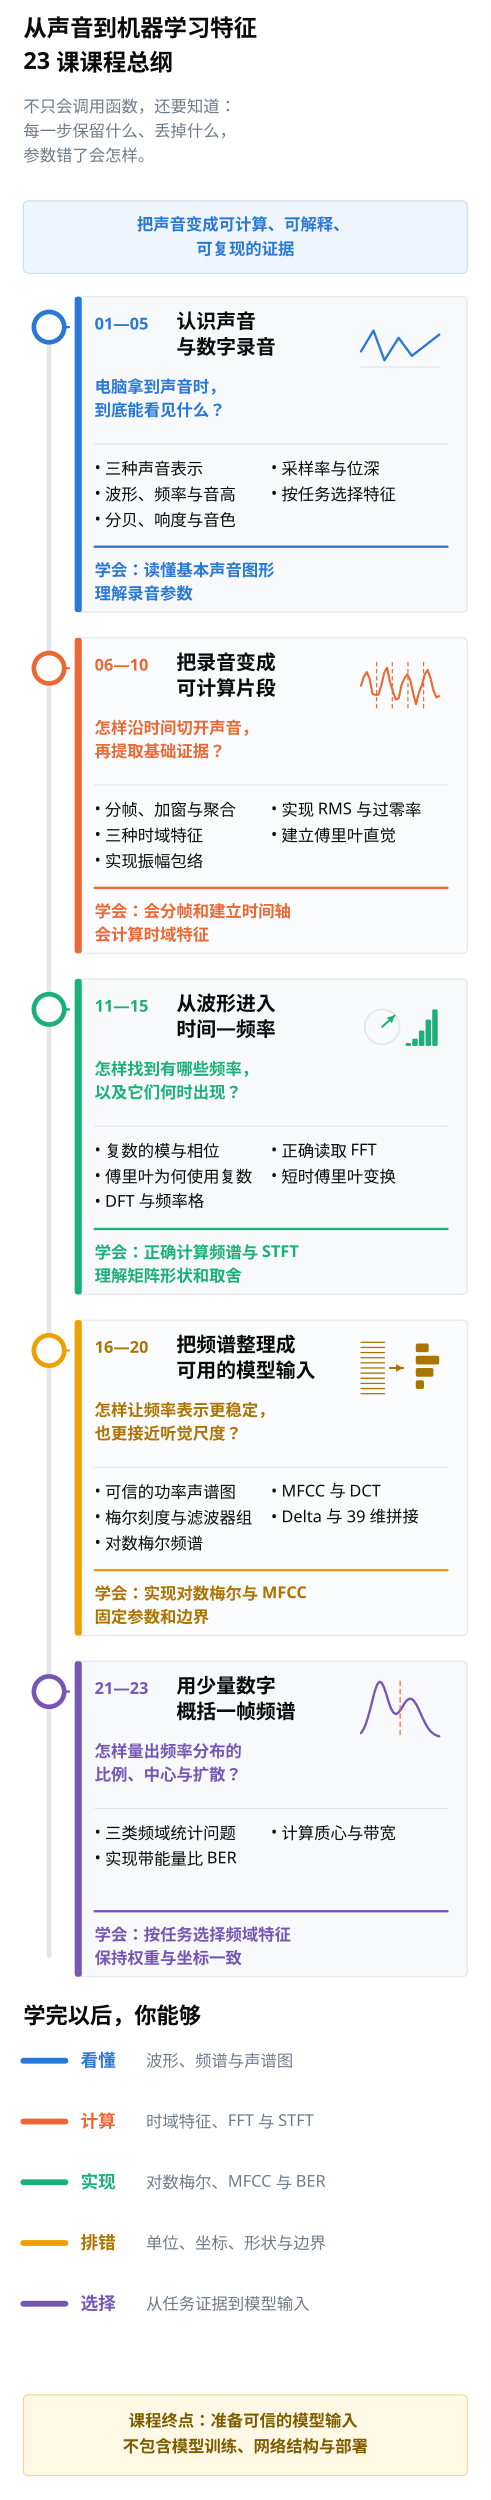
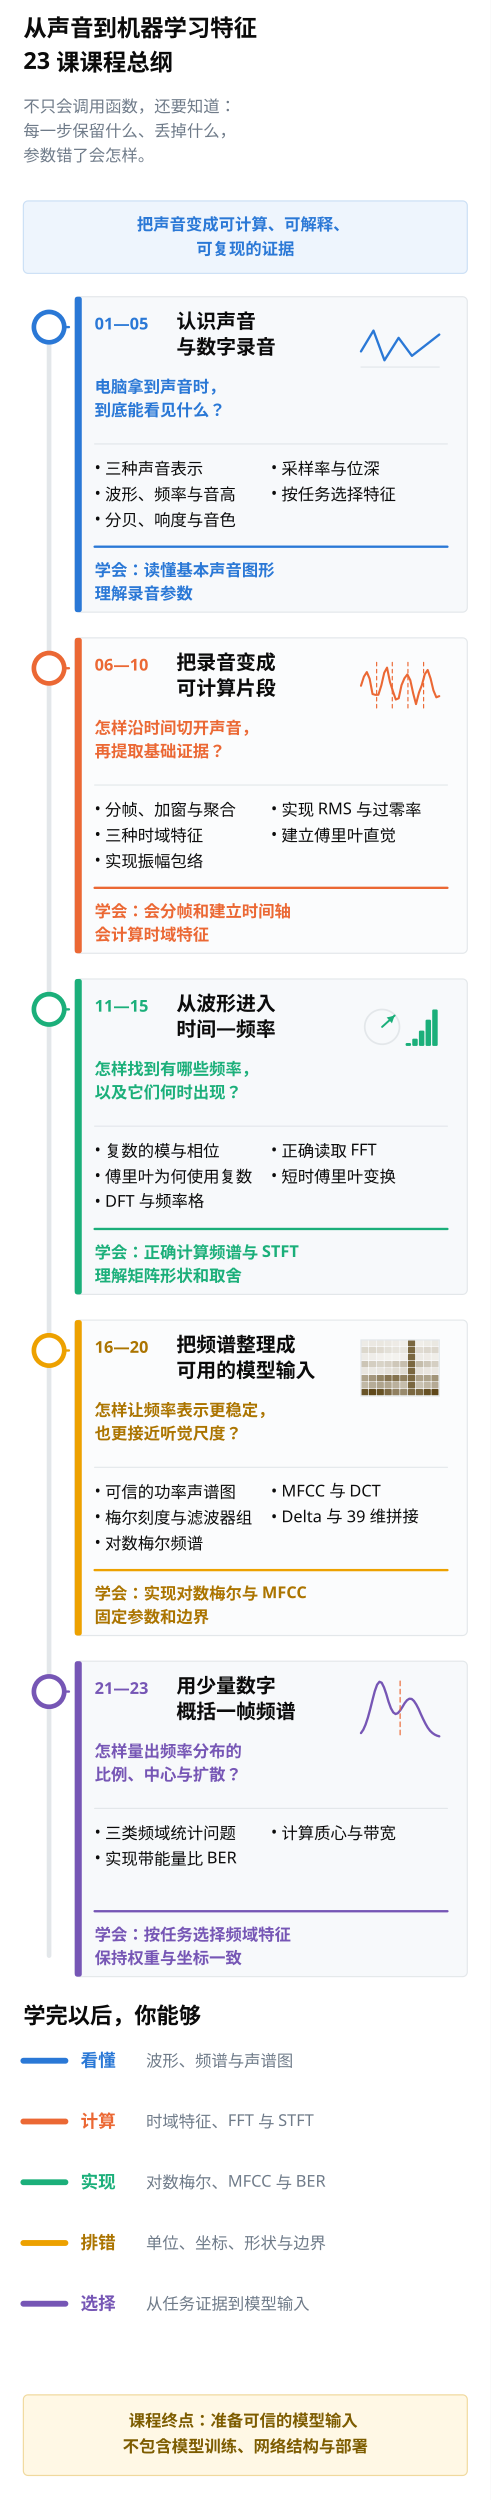
<svg xmlns="http://www.w3.org/2000/svg" viewBox="0 0 420 2140" width="420" height="2140" font-family="Microsoft YaHei, PingFang SC, Noto Sans SC, Hiragino Sans GB, sans-serif" fill="#0b0b0b" role="img" aria-label="从声音到机器学习特征的二十三课手机课程总纲">
  <rect width="420" height="2140" fill="#ffffff" />
  <text x="20" y="31" font-size="20" font-weight="700" fill="#0b0b0b" text-anchor="start">
    <tspan x="20" dy="0">从声音到机器学习特征</tspan>
    <tspan x="20" dy="28">23 课课程总纲</tspan>
  </text>
  <text x="20" y="96" font-size="14" font-weight="400" fill="#6f7b89" text-anchor="start">
    <tspan x="20" dy="0">不只会调用函数，还要知道：</tspan>
    <tspan x="20" dy="21">每一步保留什么、丢掉什么，</tspan>
    <tspan x="20" dy="21">参数错了会怎样。</tspan>
  </text>
  <rect x="20" y="172" width="380" height="62" rx="4" fill="#eef5fd" stroke="#cbdff5" stroke-width="1" />
  <text x="210" y="197" font-size="14" font-weight="700" fill="#2a78d6" text-anchor="middle">
    <tspan x="210" dy="0">把声音变成可计算、可解释、</tspan>
    <tspan x="210" dy="21">可复现的证据</tspan>
  </text>
  <line x1="42.0" y1="272.0" x2="42.0" y2="1674.0" stroke="#e3e7ea" stroke-width="4" stroke-linecap="round" />
  <circle cx="42" cy="280" r="13" fill="#fff" stroke="#2a78d6" stroke-width="4" />
  <line x1="55.0" y1="280.0" x2="59.0" y2="280.0" stroke="#2a78d6" stroke-width="2" stroke-linecap="round" />
  <rect x="64" y="254" width="336" height="270" rx="4" fill="#f7f9fb" stroke="#e3e7ea" stroke-width="1" />
  <rect x="64" y="254" width="6" height="270" rx="2" fill="#2a78d6" stroke="none" stroke-width="1" />
  <text x="81" y="282" font-size="14" font-weight="700" fill="#2a78d6" text-anchor="start">01—05</text>
  <text x="151" y="281" font-size="17" font-weight="700" fill="#0b0b0b" text-anchor="start">
    <tspan x="151" dy="0">认识声音</tspan>
    <tspan x="151" dy="22">与数字录音</tspan>
  </text>
  <polyline points="309.0,300.8 319.7,283.0 329.1,308.4 341.2,289.2 352.6,304.6 376.0,286.4" fill="none" stroke="#2a78d6" stroke-width="2" stroke-linejoin="round" stroke-linecap="round" />
  <line x1="309.0" y1="314.2" x2="376.0" y2="314.2" stroke="#e3e7ea" stroke-width="1" stroke-linecap="round" />
  <text x="81" y="336" font-size="14" font-weight="700" fill="#2a78d6" text-anchor="start">
    <tspan x="81" dy="0">电脑拿到声音时，</tspan>
    <tspan x="81" dy="20">到底能看见什么？</tspan>
  </text>
  <line x1="81.0" y1="380.0" x2="383.0" y2="380.0" stroke="#e3e7ea" stroke-width="1" stroke-linecap="round" />
  <text x="81" y="405" font-size="14" font-weight="400" fill="#0b0b0b" text-anchor="start">• 三种声音表示</text>
  <text x="81" y="427" font-size="14" font-weight="400" fill="#0b0b0b" text-anchor="start">• 波形、频率与音高</text>
  <text x="81" y="449" font-size="14" font-weight="400" fill="#0b0b0b" text-anchor="start">• 分贝、响度与音色</text>
  <text x="232" y="405" font-size="14" font-weight="400" fill="#0b0b0b" text-anchor="start">• 采样率与位深</text>
  <text x="232" y="427" font-size="14" font-weight="400" fill="#0b0b0b" text-anchor="start">• 按任务选择特征</text>
  <line x1="81.0" y1="468.0" x2="383.0" y2="468.0" stroke="#2a78d6" stroke-width="2" stroke-linecap="round" />
  <text x="81" y="493" font-size="14" font-weight="700" fill="#2a78d6" text-anchor="start">
    <tspan x="81" dy="0">学会：读懂基本声音图形</tspan>
    <tspan x="81" dy="20">理解录音参数</tspan>
  </text>
  <circle cx="42" cy="572" r="13" fill="#fff" stroke="#eb6834" stroke-width="4" />
  <line x1="55.0" y1="572.0" x2="59.0" y2="572.0" stroke="#eb6834" stroke-width="2" stroke-linecap="round" />
  <rect x="64" y="546" width="336" height="270" rx="4" fill="#fbfcfd" stroke="#e3e7ea" stroke-width="1" />
  <rect x="64" y="546" width="6" height="270" rx="2" fill="#eb6834" stroke="none" stroke-width="1" />
  <text x="81" y="574" font-size="14" font-weight="700" fill="#eb6834" text-anchor="start">06—10</text>
  <text x="151" y="573" font-size="17" font-weight="700" fill="#0b0b0b" text-anchor="start">
    <tspan x="151" dy="0">把录音变成</tspan>
    <tspan x="151" dy="22">可计算片段</tspan>
  </text>
  <polyline points="309.0,587.0 311.5,579.2 314.0,575.3 316.4,581.0 318.9,594.1 321.4,594.8 323.9,594.7 326.4,586.8 328.9,575.9 331.3,571.5 333.8,583.7 336.3,591.6 338.8,598.8 341.3,597.7 343.7,586.5 346.2,580.6 348.7,577.3 351.2,582.2 353.7,593.6 356.1,602.7 358.6,593.0 361.1,586.5 363.6,577.2 366.1,573.5 368.6,580.9 371.0,590.9 373.5,596.9 376.0,595.9" fill="none" stroke="#eb6834" stroke-width="1.8" stroke-linejoin="round" stroke-linecap="round" />
  <line x1="322.4" y1="567.0" x2="322.4" y2="607.0" stroke="#eb6834" stroke-width="1" stroke-dasharray="3 3" stroke-linecap="round" />
  <line x1="335.8" y1="567.0" x2="335.8" y2="607.0" stroke="#eb6834" stroke-width="1" stroke-dasharray="3 3" stroke-linecap="round" />
  <line x1="349.2" y1="567.0" x2="349.2" y2="607.0" stroke="#eb6834" stroke-width="1" stroke-dasharray="3 3" stroke-linecap="round" />
  <line x1="362.6" y1="567.0" x2="362.6" y2="607.0" stroke="#eb6834" stroke-width="1" stroke-dasharray="3 3" stroke-linecap="round" />
  <text x="81" y="628" font-size="14" font-weight="700" fill="#eb6834" text-anchor="start">
    <tspan x="81" dy="0">怎样沿时间切开声音，</tspan>
    <tspan x="81" dy="20">再提取基础证据？</tspan>
  </text>
  <line x1="81.0" y1="672.0" x2="383.0" y2="672.0" stroke="#e3e7ea" stroke-width="1" stroke-linecap="round" />
  <text x="81" y="697" font-size="14" font-weight="400" fill="#0b0b0b" text-anchor="start">• 分帧、加窗与聚合</text>
  <text x="81" y="719" font-size="14" font-weight="400" fill="#0b0b0b" text-anchor="start">• 三种时域特征</text>
  <text x="81" y="741" font-size="14" font-weight="400" fill="#0b0b0b" text-anchor="start">• 实现振幅包络</text>
  <text x="232" y="697" font-size="14" font-weight="400" fill="#0b0b0b" text-anchor="start">• 实现 RMS 与过零率</text>
  <text x="232" y="719" font-size="14" font-weight="400" fill="#0b0b0b" text-anchor="start">• 建立傅里叶直觉</text>
  <line x1="81.0" y1="760.0" x2="383.0" y2="760.0" stroke="#eb6834" stroke-width="2" stroke-linecap="round" />
  <text x="81" y="785" font-size="14" font-weight="700" fill="#eb6834" text-anchor="start">
    <tspan x="81" dy="0">学会：会分帧和建立时间轴</tspan>
    <tspan x="81" dy="20">会计算时域特征</tspan>
  </text>
  <circle cx="42" cy="864" r="13" fill="#fff" stroke="#1baf7a" stroke-width="4" />
  <line x1="55.0" y1="864.0" x2="59.0" y2="864.0" stroke="#1baf7a" stroke-width="2" stroke-linecap="round" />
  <rect x="64" y="838" width="336" height="270" rx="4" fill="#f7f9fb" stroke="#e3e7ea" stroke-width="1" />
  <rect x="64" y="838" width="6" height="270" rx="2" fill="#1baf7a" stroke="none" stroke-width="1" />
  <text x="81" y="866" font-size="14" font-weight="700" fill="#1baf7a" text-anchor="start">11—15</text>
  <text x="151" y="865" font-size="17" font-weight="700" fill="#0b0b0b" text-anchor="start">
    <tspan x="151" dy="0">从波形进入</tspan>
    <tspan x="151" dy="22">时间—频率</tspan>
  </text>
  <circle cx="327.09" cy="879" r="14.88" fill="none" stroke="#e3e7ea" stroke-width="1.5" />
  <line x1="327.1" y1="879.0" x2="337.8" y2="869.3" stroke="#1baf7a" stroke-width="1.7" stroke-linecap="round" />
  <polygon points="337.804,869.328 335.493,875.936 330.995,870.953" fill="#1baf7a" />
  <rect x="347.19" y="892.824" width="4.69" height="2.496" rx="1" fill="#1baf7a" stroke="none" stroke-width="1" />
  <rect x="352.885" y="889.08" width="4.69" height="6.24" rx="1" fill="#1baf7a" stroke="none" stroke-width="1" />
  <rect x="358.58" y="882.216" width="4.69" height="13.104" rx="1" fill="#1baf7a" stroke="none" stroke-width="1" />
  <rect x="364.275" y="872.856" width="4.69" height="22.464" rx="1" fill="#1baf7a" stroke="none" stroke-width="1" />
  <rect x="369.97" y="864.12" width="4.69" height="31.2" rx="1" fill="#1baf7a" stroke="none" stroke-width="1" />
  <text x="81" y="920" font-size="14" font-weight="700" fill="#1baf7a" text-anchor="start">
    <tspan x="81" dy="0">怎样找到有哪些频率，</tspan>
    <tspan x="81" dy="20">以及它们何时出现？</tspan>
  </text>
  <line x1="81.0" y1="964.0" x2="383.0" y2="964.0" stroke="#e3e7ea" stroke-width="1" stroke-linecap="round" />
  <text x="81" y="989" font-size="14" font-weight="400" fill="#0b0b0b" text-anchor="start">• 复数的模与相位</text>
  <text x="81" y="1011" font-size="14" font-weight="400" fill="#0b0b0b" text-anchor="start">• 傅里叶为何使用复数</text>
  <text x="81" y="1033" font-size="14" font-weight="400" fill="#0b0b0b" text-anchor="start">• DFT 与频率格</text>
  <text x="232" y="989" font-size="14" font-weight="400" fill="#0b0b0b" text-anchor="start">• 正确读取 FFT</text>
  <text x="232" y="1011" font-size="14" font-weight="400" fill="#0b0b0b" text-anchor="start">• 短时傅里叶变换</text>
  <line x1="81.0" y1="1052.0" x2="383.0" y2="1052.0" stroke="#1baf7a" stroke-width="2" stroke-linecap="round" />
  <text x="81" y="1077" font-size="14" font-weight="700" fill="#1baf7a" text-anchor="start">
    <tspan x="81" dy="0">学会：正确计算频谱与 STFT</tspan>
    <tspan x="81" dy="20">理解矩阵形状和取舍</tspan>
  </text>
  <circle cx="42" cy="1156" r="13" fill="#fff" stroke="#eda100" stroke-width="4" />
  <line x1="55.0" y1="1156.0" x2="59.0" y2="1156.0" stroke="#eda100" stroke-width="2" stroke-linecap="round" />
  <rect x="64" y="1130" width="336" height="270" rx="4" fill="#fbfcfd" stroke="#e3e7ea" stroke-width="1" />
  <rect x="64" y="1130" width="6" height="270" rx="2" fill="#eda100" stroke="none" stroke-width="1" />
  <text x="81" y="1158" font-size="14" font-weight="700" fill="#ab7400" text-anchor="start">16—20</text>
  <text x="151" y="1157" font-size="17" font-weight="700" fill="#0b0b0b" text-anchor="start">
    <tspan x="151" dy="0">把频谱整理成</tspan>
    <tspan x="151" dy="22">可用的模型输入</tspan>
  </text>
-   <line x1="309.0" y1="1149.0" x2="329.1" y2="1149.0" stroke="#ab7400" stroke-width="1.1" stroke-linecap="round" />
-   <line x1="309.0" y1="1153.4" x2="329.1" y2="1153.4" stroke="#ab7400" stroke-width="1.1" stroke-linecap="round" />
-   <line x1="309.0" y1="1157.8" x2="329.1" y2="1157.8" stroke="#ab7400" stroke-width="1.1" stroke-linecap="round" />
-   <line x1="309.0" y1="1162.2" x2="329.1" y2="1162.2" stroke="#ab7400" stroke-width="1.1" stroke-linecap="round" />
-   <line x1="309.0" y1="1166.6" x2="329.1" y2="1166.6" stroke="#ab7400" stroke-width="1.1" stroke-linecap="round" />
-   <line x1="309.0" y1="1171.0" x2="329.1" y2="1171.0" stroke="#ab7400" stroke-width="1.1" stroke-linecap="round" />
-   <line x1="309.0" y1="1175.4" x2="329.1" y2="1175.4" stroke="#ab7400" stroke-width="1.1" stroke-linecap="round" />
-   <line x1="309.0" y1="1179.8" x2="329.1" y2="1179.8" stroke="#ab7400" stroke-width="1.1" stroke-linecap="round" />
-   <line x1="309.0" y1="1184.2" x2="329.1" y2="1184.2" stroke="#ab7400" stroke-width="1.1" stroke-linecap="round" />
-   <line x1="309.0" y1="1188.6" x2="329.1" y2="1188.6" stroke="#ab7400" stroke-width="1.1" stroke-linecap="round" />
-   <line x1="309.0" y1="1193.0" x2="329.1" y2="1193.0" stroke="#ab7400" stroke-width="1.1" stroke-linecap="round" />
-   <line x1="333.8" y1="1171.0" x2="345.2" y2="1171.0" stroke="#ab7400" stroke-width="1.7" stroke-linecap="round" />
-   <polygon points="345.18,1171 339.037,1174.356 339.037,1167.644" fill="#ab7400" />
-   <rect x="355.9" y="1150" width="11.055" height="7.5" rx="1.5" fill="#ab7400" stroke="none" stroke-width="1" />
-   <rect x="355.9" y="1160.5" width="20.1" height="7.5" rx="1.5" fill="#ab7400" stroke="none" stroke-width="1" />
-   <rect x="355.9" y="1171" width="15.075" height="7.5" rx="1.5" fill="#ab7400" stroke="none" stroke-width="1" />
-   <rect x="355.9" y="1181.5" width="7.035" height="7.5" rx="1.5" fill="#ab7400" stroke="none" stroke-width="1" />
+   <rect x="309" y="1147" width="6.2" height="5.5" rx="0.5" fill="#edebe6" stroke="none" stroke-width="1" />
+   <rect x="315.7" y="1147" width="6.2" height="5.5" rx="0.5" fill="#ebe8e2" stroke="none" stroke-width="1" />
+   <rect x="322.4" y="1147" width="6.2" height="5.5" rx="0.5" fill="#eae7e0" stroke="none" stroke-width="1" />
+   <rect x="329.1" y="1147" width="6.2" height="5.5" rx="0.5" fill="#ebe8e2" stroke="none" stroke-width="1" />
+   <rect x="335.8" y="1147" width="6.2" height="5.5" rx="0.5" fill="#eeebe6" stroke="none" stroke-width="1" />
+   <rect x="342.5" y="1147" width="6.2" height="5.5" rx="0.5" fill="#f0eeea" stroke="none" stroke-width="1" />
+   <rect x="349.2" y="1147" width="6.2" height="5.5" rx="0.5" fill="#7a6740" stroke="none" stroke-width="1" />
+   <rect x="355.9" y="1147" width="6.2" height="5.5" rx="0.5" fill="#f0eee9" stroke="none" stroke-width="1" />
+   <rect x="362.6" y="1147" width="6.2" height="5.5" rx="0.5" fill="#edebe5" stroke="none" stroke-width="1" />
+   <rect x="369.3" y="1147" width="6.2" height="5.5" rx="0.5" fill="#eae8e2" stroke="none" stroke-width="1" />
+   <rect x="309" y="1153" width="6.2" height="5.5" rx="0.5" fill="#dcd8cd" stroke="none" stroke-width="1" />
+   <rect x="315.7" y="1153" width="6.2" height="5.5" rx="0.5" fill="#dcd7cc" stroke="none" stroke-width="1" />
+   <rect x="322.4" y="1153" width="6.2" height="5.5" rx="0.5" fill="#dfdad0" stroke="none" stroke-width="1" />
+   <rect x="329.1" y="1153" width="6.2" height="5.5" rx="0.5" fill="#e3e0d8" stroke="none" stroke-width="1" />
+   <rect x="335.8" y="1153" width="6.2" height="5.5" rx="0.5" fill="#e7e4dd" stroke="none" stroke-width="1" />
+   <rect x="342.5" y="1153" width="6.2" height="5.5" rx="0.5" fill="#e8e5de" stroke="none" stroke-width="1" />
+   <rect x="349.2" y="1153" width="6.2" height="5.5" rx="0.5" fill="#7a6740" stroke="none" stroke-width="1" />
+   <rect x="355.9" y="1153" width="6.2" height="5.5" rx="0.5" fill="#e0dbd2" stroke="none" stroke-width="1" />
+   <rect x="362.6" y="1153" width="6.2" height="5.5" rx="0.5" fill="#dcd7cd" stroke="none" stroke-width="1" />
+   <rect x="369.3" y="1153" width="6.2" height="5.5" rx="0.5" fill="#dcd7cd" stroke="none" stroke-width="1" />
+   <rect x="309" y="1159" width="6.2" height="5.5" rx="0.5" fill="#edebe6" stroke="none" stroke-width="1" />
+   <rect x="315.7" y="1159" width="6.2" height="5.5" rx="0.5" fill="#efede9" stroke="none" stroke-width="1" />
+   <rect x="322.4" y="1159" width="6.2" height="5.5" rx="0.5" fill="#f2f0ec" stroke="none" stroke-width="1" />
+   <rect x="329.1" y="1159" width="6.2" height="5.5" rx="0.5" fill="#f3f2ee" stroke="none" stroke-width="1" />
+   <rect x="335.8" y="1159" width="6.2" height="5.5" rx="0.5" fill="#f3f2ee" stroke="none" stroke-width="1" />
+   <rect x="342.5" y="1159" width="6.2" height="5.5" rx="0.5" fill="#f1efeb" stroke="none" stroke-width="1" />
+   <rect x="349.2" y="1159" width="6.2" height="5.5" rx="0.5" fill="#7a6740" stroke="none" stroke-width="1" />
+   <rect x="355.9" y="1159" width="6.2" height="5.5" rx="0.5" fill="#edebe6" stroke="none" stroke-width="1" />
+   <rect x="362.6" y="1159" width="6.2" height="5.5" rx="0.5" fill="#eeebe6" stroke="none" stroke-width="1" />
+   <rect x="369.3" y="1159" width="6.2" height="5.5" rx="0.5" fill="#f0eee9" stroke="none" stroke-width="1" />
+   <rect x="309" y="1165" width="6.2" height="5.5" rx="0.5" fill="#ccc5b6" stroke="none" stroke-width="1" />
+   <rect x="315.7" y="1165" width="6.2" height="5.5" rx="0.5" fill="#d4cec1" stroke="none" stroke-width="1" />
+   <rect x="322.4" y="1165" width="6.2" height="5.5" rx="0.5" fill="#d8d3c7" stroke="none" stroke-width="1" />
+   <rect x="329.1" y="1165" width="6.2" height="5.5" rx="0.5" fill="#d6d0c4" stroke="none" stroke-width="1" />
+   <rect x="335.8" y="1165" width="6.2" height="5.5" rx="0.5" fill="#cec7b9" stroke="none" stroke-width="1" />
+   <rect x="342.5" y="1165" width="6.2" height="5.5" rx="0.5" fill="#c6beae" stroke="none" stroke-width="1" />
+   <rect x="349.2" y="1165" width="6.2" height="5.5" rx="0.5" fill="#7a6740" stroke="none" stroke-width="1" />
+   <rect x="355.9" y="1165" width="6.2" height="5.5" rx="0.5" fill="#c5bdac" stroke="none" stroke-width="1" />
+   <rect x="362.6" y="1165" width="6.2" height="5.5" rx="0.5" fill="#cdc6b8" stroke="none" stroke-width="1" />
+   <rect x="369.3" y="1165" width="6.2" height="5.5" rx="0.5" fill="#d5cfc3" stroke="none" stroke-width="1" />
+   <rect x="309" y="1171" width="6.2" height="5.5" rx="0.5" fill="#e9e6e0" stroke="none" stroke-width="1" />
+   <rect x="315.7" y="1171" width="6.2" height="5.5" rx="0.5" fill="#eae8e2" stroke="none" stroke-width="1" />
+   <rect x="322.4" y="1171" width="6.2" height="5.5" rx="0.5" fill="#e8e5df" stroke="none" stroke-width="1" />
+   <rect x="329.1" y="1171" width="6.2" height="5.5" rx="0.5" fill="#e4e0d8" stroke="none" stroke-width="1" />
+   <rect x="335.8" y="1171" width="6.2" height="5.5" rx="0.5" fill="#e0dcd3" stroke="none" stroke-width="1" />
+   <rect x="342.5" y="1171" width="6.2" height="5.5" rx="0.5" fill="#dfdbd1" stroke="none" stroke-width="1" />
+   <rect x="349.2" y="1171" width="6.2" height="5.5" rx="0.5" fill="#7a6740" stroke="none" stroke-width="1" />
+   <rect x="355.9" y="1171" width="6.2" height="5.5" rx="0.5" fill="#e6e2db" stroke="none" stroke-width="1" />
+   <rect x="362.6" y="1171" width="6.2" height="5.5" rx="0.5" fill="#eae6e0" stroke="none" stroke-width="1" />
+   <rect x="369.3" y="1171" width="6.2" height="5.5" rx="0.5" fill="#eae7e1" stroke="none" stroke-width="1" />
+   <rect x="309" y="1177" width="6.2" height="5.5" rx="0.5" fill="#aea38b" stroke="none" stroke-width="1" />
+   <rect x="315.7" y="1177" width="6.2" height="5.5" rx="0.5" fill="#a3967c" stroke="none" stroke-width="1" />
+   <rect x="322.4" y="1177" width="6.2" height="5.5" rx="0.5" fill="#928363" stroke="none" stroke-width="1" />
+   <rect x="329.1" y="1177" width="6.2" height="5.5" rx="0.5" fill="#857350" stroke="none" stroke-width="1" />
+   <rect x="335.8" y="1177" width="6.2" height="5.5" rx="0.5" fill="#84724e" stroke="none" stroke-width="1" />
+   <rect x="342.5" y="1177" width="6.2" height="5.5" rx="0.5" fill="#90805f" stroke="none" stroke-width="1" />
+   <rect x="349.2" y="1177" width="6.2" height="5.5" rx="0.5" fill="#7a6740" stroke="none" stroke-width="1" />
+   <rect x="355.9" y="1177" width="6.2" height="5.5" rx="0.5" fill="#aea28a" stroke="none" stroke-width="1" />
+   <rect x="362.6" y="1177" width="6.2" height="5.5" rx="0.5" fill="#ada28a" stroke="none" stroke-width="1" />
+   <rect x="369.3" y="1177" width="6.2" height="5.5" rx="0.5" fill="#a19478" stroke="none" stroke-width="1" />
+   <rect x="309" y="1183" width="6.2" height="5.5" rx="0.5" fill="#c1b9a7" stroke="none" stroke-width="1" />
+   <rect x="315.7" y="1183" width="6.2" height="5.5" rx="0.5" fill="#b6ac97" stroke="none" stroke-width="1" />
+   <rect x="322.4" y="1183" width="6.2" height="5.5" rx="0.5" fill="#afa48d" stroke="none" stroke-width="1" />
+   <rect x="329.1" y="1183" width="6.2" height="5.5" rx="0.5" fill="#b1a68f" stroke="none" stroke-width="1" />
+   <rect x="335.8" y="1183" width="6.2" height="5.5" rx="0.5" fill="#bab09c" stroke="none" stroke-width="1" />
+   <rect x="342.5" y="1183" width="6.2" height="5.5" rx="0.5" fill="#c5bdac" stroke="none" stroke-width="1" />
+   <rect x="349.2" y="1183" width="6.2" height="5.5" rx="0.5" fill="#7a6740" stroke="none" stroke-width="1" />
+   <rect x="355.9" y="1183" width="6.2" height="5.5" rx="0.5" fill="#c9c2b2" stroke="none" stroke-width="1" />
+   <rect x="362.6" y="1183" width="6.2" height="5.5" rx="0.5" fill="#c0b7a4" stroke="none" stroke-width="1" />
+   <rect x="369.3" y="1183" width="6.2" height="5.5" rx="0.5" fill="#b5aa95" stroke="none" stroke-width="1" />
+   <rect x="309" y="1189" width="6.2" height="5.5" rx="0.5" fill="#695428" stroke="none" stroke-width="1" />
+   <rect x="315.7" y="1189" width="6.2" height="5.5" rx="0.5" fill="#5f481a" stroke="none" stroke-width="1" />
+   <rect x="322.4" y="1189" width="6.2" height="5.5" rx="0.5" fill="#665124" stroke="none" stroke-width="1" />
+   <rect x="329.1" y="1189" width="6.2" height="5.5" rx="0.5" fill="#7b6842" stroke="none" stroke-width="1" />
+   <rect x="335.8" y="1189" width="6.2" height="5.5" rx="0.5" fill="#908060" stroke="none" stroke-width="1" />
+   <rect x="342.5" y="1189" width="6.2" height="5.5" rx="0.5" fill="#988a6c" stroke="none" stroke-width="1" />
+   <rect x="349.2" y="1189" width="6.2" height="5.5" rx="0.5" fill="#7a6740" stroke="none" stroke-width="1" />
+   <rect x="355.9" y="1189" width="6.2" height="5.5" rx="0.5" fill="#7b6841" stroke="none" stroke-width="1" />
+   <rect x="362.6" y="1189" width="6.2" height="5.5" rx="0.5" fill="#665124" stroke="none" stroke-width="1" />
+   <rect x="369.3" y="1189" width="6.2" height="5.5" rx="0.5" fill="#5f481a" stroke="none" stroke-width="1" />
+   <rect x="309" y="1147" width="67" height="48" rx="0" fill="none" stroke="#e3e7ea" stroke-width="1" />
  <text x="81" y="1212" font-size="14" font-weight="700" fill="#ab7400" text-anchor="start">
    <tspan x="81" dy="0">怎样让频率表示更稳定，</tspan>
    <tspan x="81" dy="20">也更接近听觉尺度？</tspan>
  </text>
  <line x1="81.0" y1="1256.0" x2="383.0" y2="1256.0" stroke="#e3e7ea" stroke-width="1" stroke-linecap="round" />
  <text x="81" y="1281" font-size="14" font-weight="400" fill="#0b0b0b" text-anchor="start">• 可信的功率声谱图</text>
  <text x="81" y="1303" font-size="14" font-weight="400" fill="#0b0b0b" text-anchor="start">• 梅尔刻度与滤波器组</text>
  <text x="81" y="1325" font-size="14" font-weight="400" fill="#0b0b0b" text-anchor="start">• 对数梅尔频谱</text>
  <text x="232" y="1281" font-size="14" font-weight="400" fill="#0b0b0b" text-anchor="start">• MFCC 与 DCT</text>
  <text x="232" y="1303" font-size="14" font-weight="400" fill="#0b0b0b" text-anchor="start">• Delta 与 39 维拼接</text>
  <line x1="81.0" y1="1344.0" x2="383.0" y2="1344.0" stroke="#eda100" stroke-width="2" stroke-linecap="round" />
  <text x="81" y="1369" font-size="14" font-weight="700" fill="#ab7400" text-anchor="start">
    <tspan x="81" dy="0">学会：实现对数梅尔与 MFCC</tspan>
    <tspan x="81" dy="20">固定参数和边界</tspan>
  </text>
  <circle cx="42" cy="1448" r="13" fill="#fff" stroke="#7656b5" stroke-width="4" />
  <line x1="55.0" y1="1448.0" x2="59.0" y2="1448.0" stroke="#7656b5" stroke-width="2" stroke-linecap="round" />
  <rect x="64" y="1422" width="336" height="270" rx="4" fill="#f7f9fb" stroke="#e3e7ea" stroke-width="1" />
  <rect x="64" y="1422" width="6" height="270" rx="2" fill="#7656b5" stroke="none" stroke-width="1" />
  <text x="81" y="1450" font-size="14" font-weight="700" fill="#7656b5" text-anchor="start">21—23</text>
  <text x="151" y="1449" font-size="17" font-weight="700" fill="#0b0b0b" text-anchor="start">
    <tspan x="151" dy="0">用少量数字</tspan>
    <tspan x="151" dy="22">概括一帧频谱</tspan>
  </text>
  <polyline points="309.0,1483.5 311.0,1480.6 312.9,1476.3 314.9,1470.3 316.9,1463.0 318.9,1455.0 320.8,1447.7 322.8,1442.1 324.8,1439.6 326.7,1440.4 328.7,1444.4 330.7,1450.2 332.6,1456.7 334.6,1462.2 336.6,1465.8 338.6,1467.2 340.5,1466.5 342.5,1464.2 344.5,1461.1 346.4,1457.9 348.4,1455.4 350.4,1454.1 352.4,1454.3 354.3,1456.0 356.3,1459.0 358.3,1462.8 360.2,1467.2 362.2,1471.5 364.2,1475.5 366.1,1478.8 368.1,1481.5 370.1,1483.4 372.1,1484.8 374.0,1485.7 376.0,1486.3" fill="none" stroke="#7656b5" stroke-width="2" stroke-linejoin="round" stroke-linecap="round" />
  <line x1="342.5" y1="1439.0" x2="342.5" y2="1487.0" stroke="#eb6834" stroke-width="1" stroke-dasharray="4 3" stroke-linecap="round" />
  <text x="81" y="1504" font-size="14" font-weight="700" fill="#7656b5" text-anchor="start">
    <tspan x="81" dy="0">怎样量出频率分布的</tspan>
    <tspan x="81" dy="20">比例、中心与扩散？</tspan>
  </text>
  <line x1="81.0" y1="1548.0" x2="383.0" y2="1548.0" stroke="#e3e7ea" stroke-width="1" stroke-linecap="round" />
  <text x="81" y="1573" font-size="14" font-weight="400" fill="#0b0b0b" text-anchor="start">• 三类频域统计问题</text>
  <text x="81" y="1595" font-size="14" font-weight="400" fill="#0b0b0b" text-anchor="start">• 实现带能量比 BER</text>
  <text x="232" y="1573" font-size="14" font-weight="400" fill="#0b0b0b" text-anchor="start">• 计算质心与带宽</text>
  <line x1="81.0" y1="1636.0" x2="383.0" y2="1636.0" stroke="#7656b5" stroke-width="2" stroke-linecap="round" />
  <text x="81" y="1661" font-size="14" font-weight="700" fill="#7656b5" text-anchor="start">
    <tspan x="81" dy="0">学会：按任务选择频域特征</tspan>
    <tspan x="81" dy="20">保持权重与坐标一致</tspan>
  </text>
  <text x="20" y="1732" font-size="19" font-weight="700" fill="#0b0b0b" text-anchor="start">
    <tspan x="20" dy="0">学完以后，你能够</tspan>
  </text>
  <line x1="20.0" y1="1764.0" x2="56.0" y2="1764.0" stroke="#2a78d6" stroke-width="5" stroke-linecap="round" />
  <text x="69" y="1769" font-size="15" font-weight="700" fill="#2a78d6" text-anchor="start">看懂</text>
  <text x="125" y="1769" font-size="14" font-weight="400" fill="#6f7b89" text-anchor="start">波形、频谱与声谱图</text>
  <line x1="20.0" y1="1816.0" x2="56.0" y2="1816.0" stroke="#eb6834" stroke-width="5" stroke-linecap="round" />
  <text x="69" y="1821" font-size="15" font-weight="700" fill="#eb6834" text-anchor="start">计算</text>
  <text x="125" y="1821" font-size="14" font-weight="400" fill="#6f7b89" text-anchor="start">时域特征、FFT 与 STFT</text>
  <line x1="20.0" y1="1868.0" x2="56.0" y2="1868.0" stroke="#1baf7a" stroke-width="5" stroke-linecap="round" />
  <text x="69" y="1873" font-size="15" font-weight="700" fill="#1baf7a" text-anchor="start">实现</text>
  <text x="125" y="1873" font-size="14" font-weight="400" fill="#6f7b89" text-anchor="start">对数梅尔、MFCC 与 BER</text>
  <line x1="20.0" y1="1920.0" x2="56.0" y2="1920.0" stroke="#eda100" stroke-width="5" stroke-linecap="round" />
  <text x="69" y="1925" font-size="15" font-weight="700" fill="#ab7400" text-anchor="start">排错</text>
  <text x="125" y="1925" font-size="14" font-weight="400" fill="#6f7b89" text-anchor="start">单位、坐标、形状与边界</text>
  <line x1="20.0" y1="1972.0" x2="56.0" y2="1972.0" stroke="#7656b5" stroke-width="5" stroke-linecap="round" />
  <text x="69" y="1977" font-size="15" font-weight="700" fill="#7656b5" text-anchor="start">选择</text>
  <text x="125" y="1977" font-size="14" font-weight="400" fill="#6f7b89" text-anchor="start">从任务证据到模型输入</text>
  <rect x="20" y="2050" width="380" height="69" rx="4" fill="#fff8e5" stroke="#f0d99d" stroke-width="1" />
  <text x="210" y="2077" font-size="14" font-weight="700" fill="#7d5c00" text-anchor="middle">
    <tspan x="210" dy="0">课程终点：准备可信的模型输入</tspan>
    <tspan x="210" dy="22">不包含模型训练、网络结构与部署</tspan>
  </text>
</svg>
